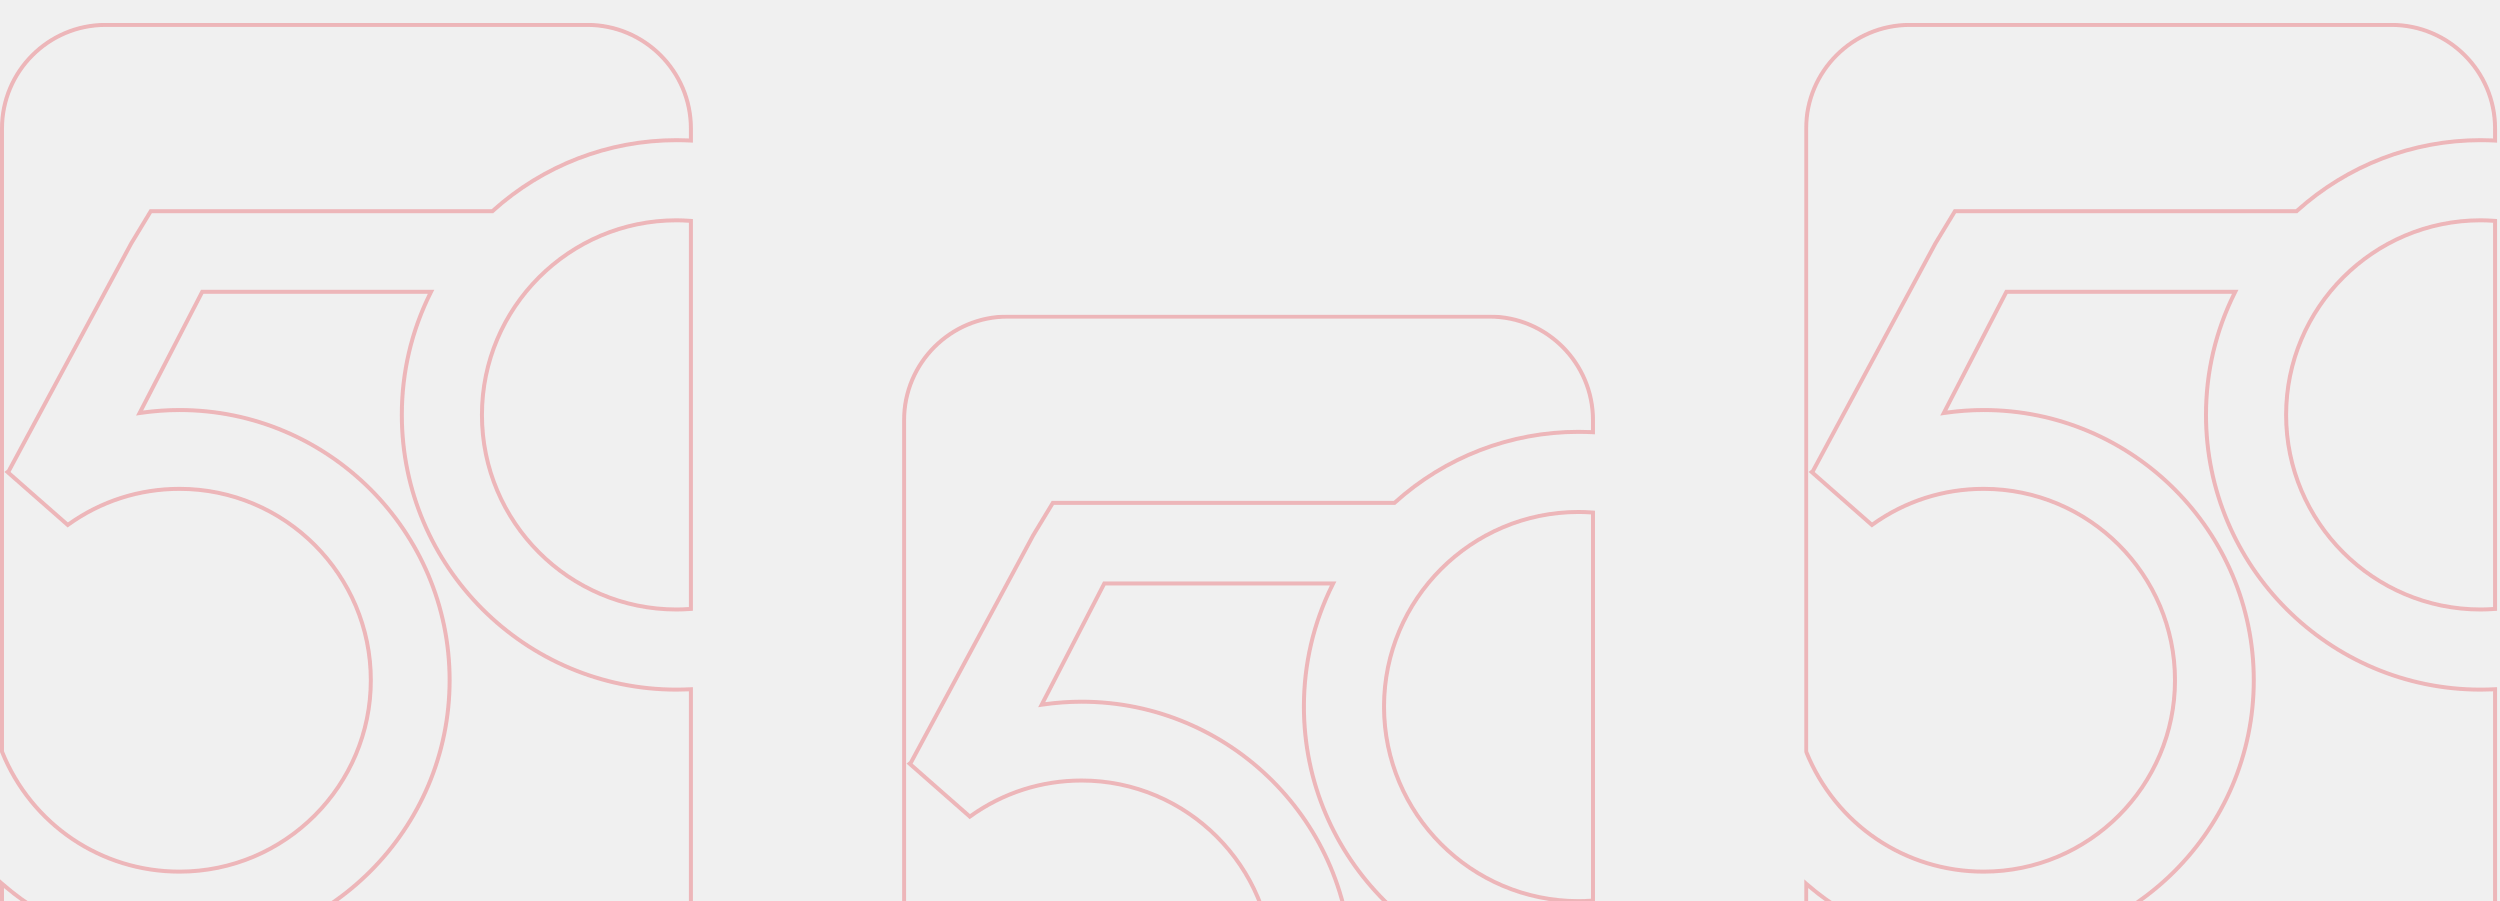
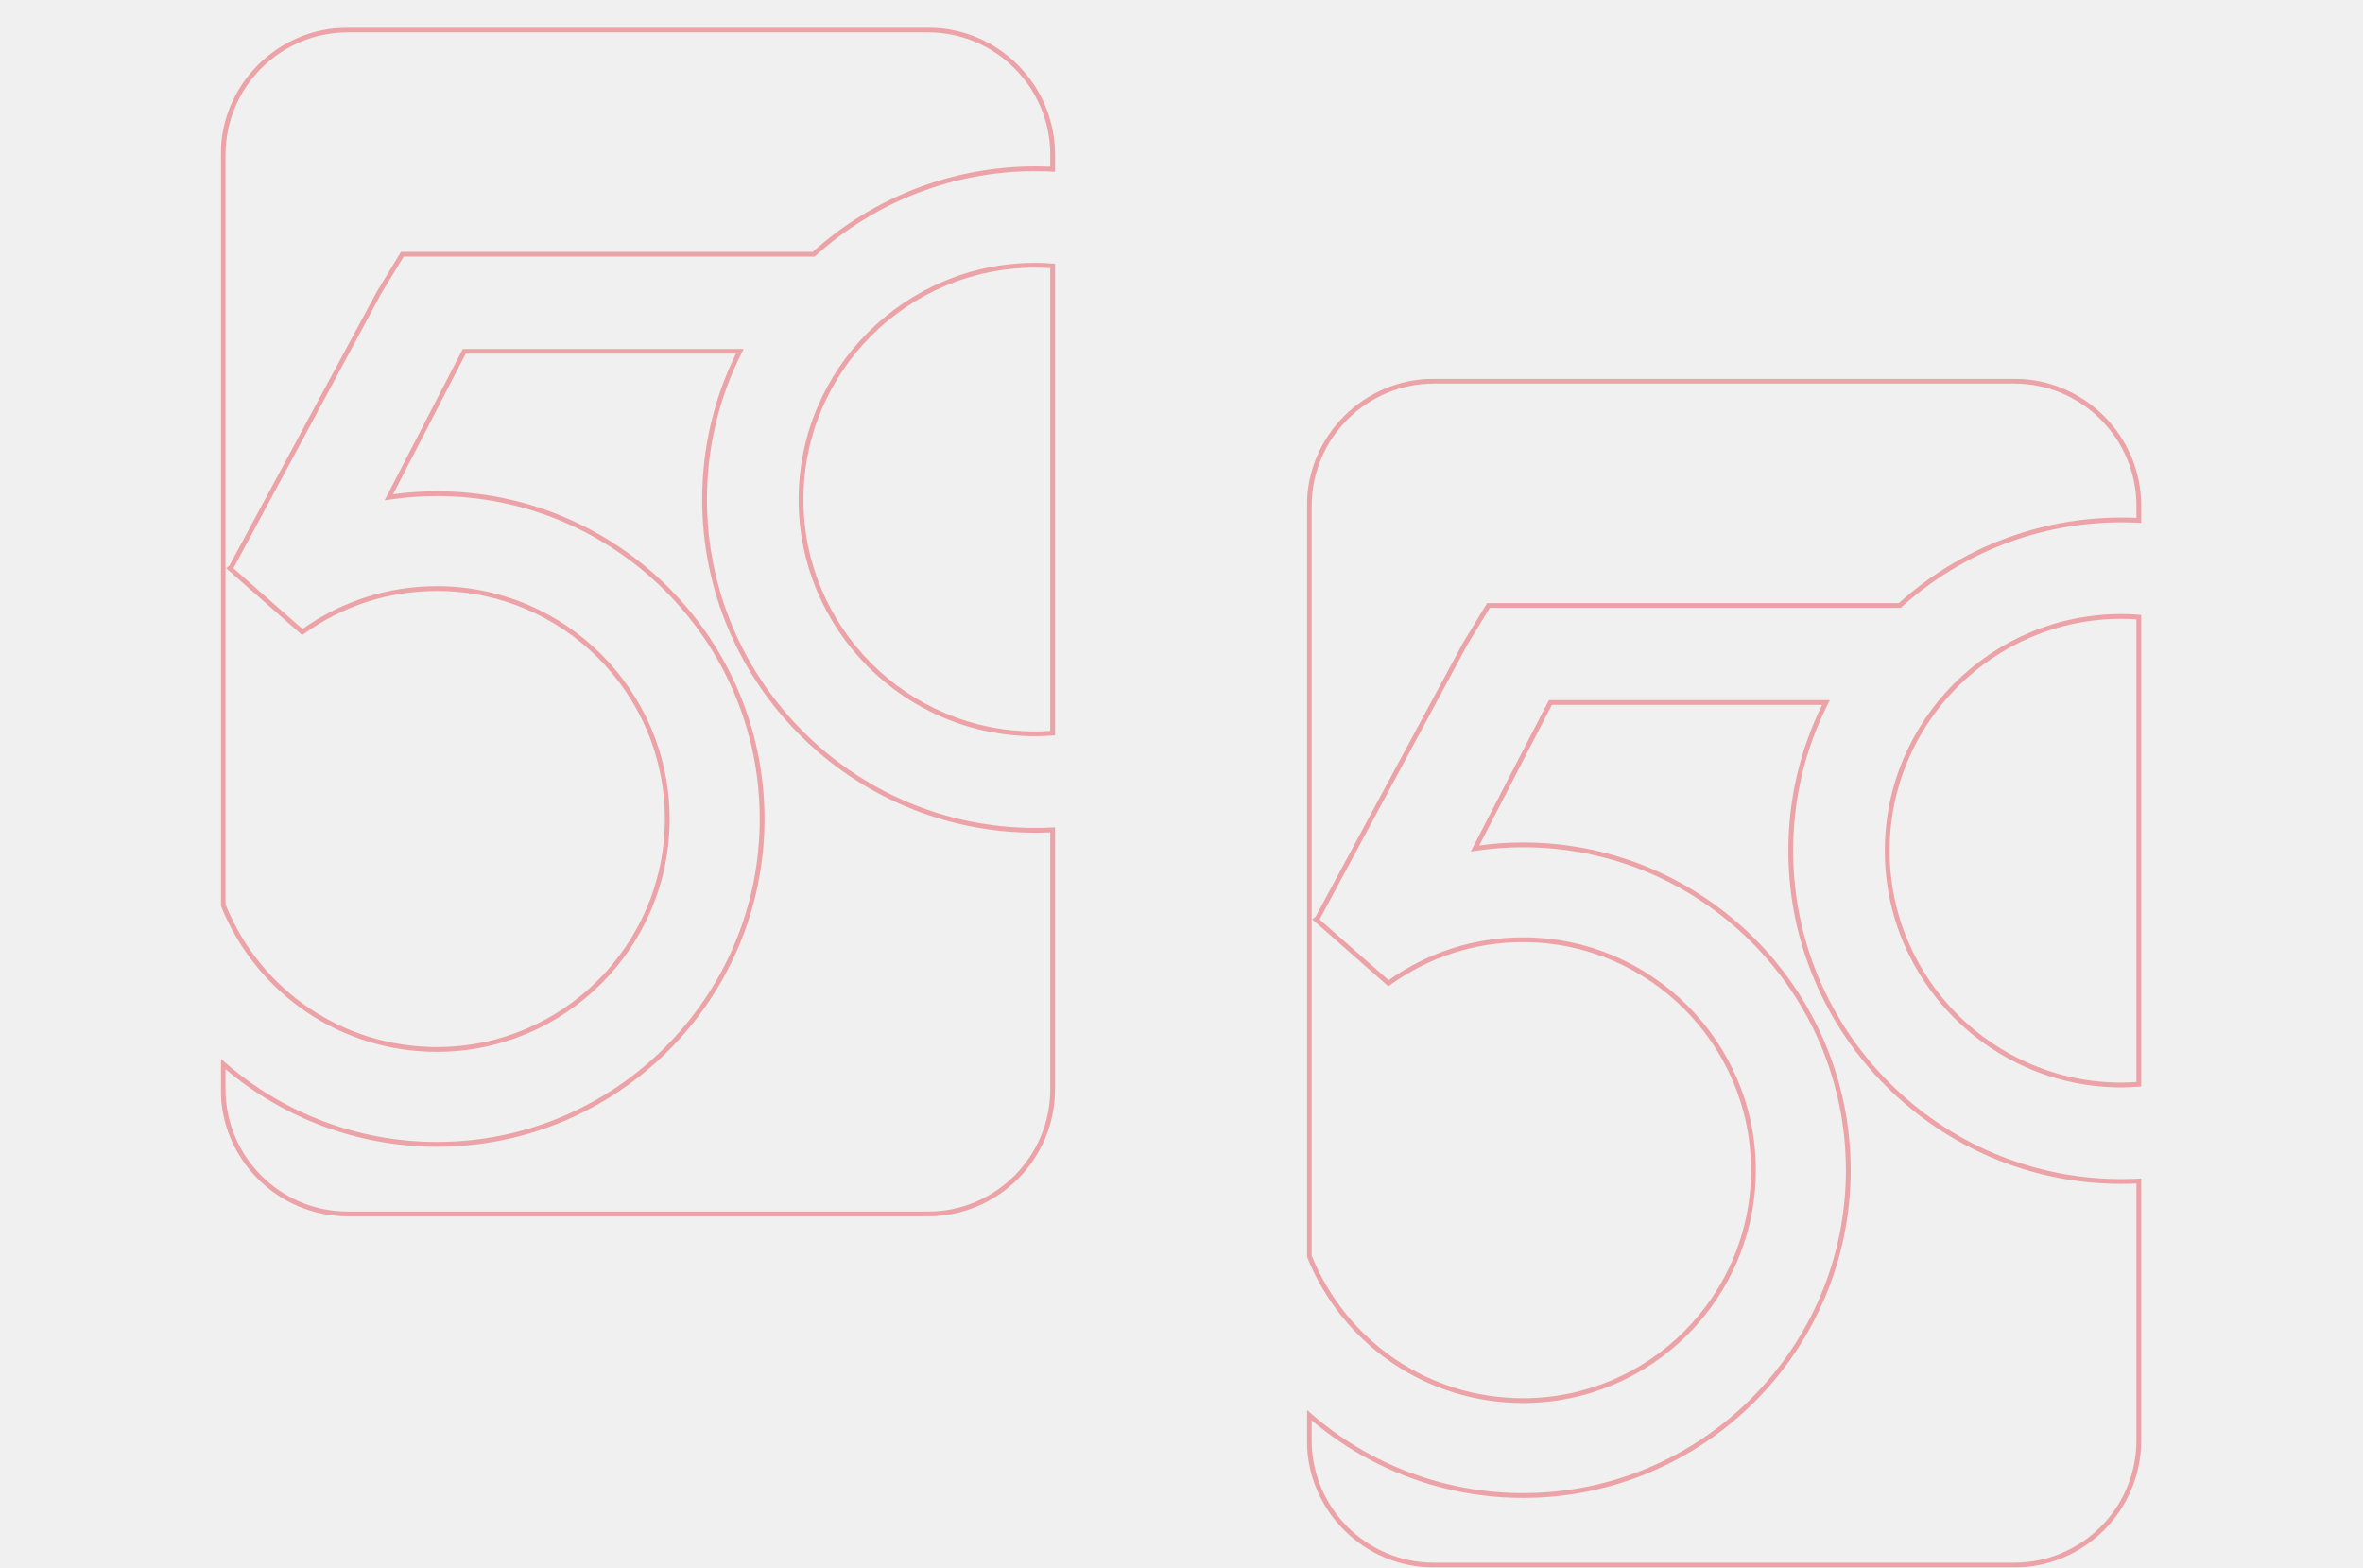
- <svg xmlns="http://www.w3.org/2000/svg" width="1200" height="432" viewBox="0 0 1200 432" fill="none">
-   <g opacity="0.25" clip-path="url(#clip0_2505_1401)">
-     <path d="M1.913 360.611C15.932 395.132 48.974 417.426 86.146 417.426C136.263 417.426 177.037 376.643 177.037 326.515C177.037 276.387 136.263 235.606 86.146 235.606C66.967 235.606 48.617 241.534 33.078 252.751L32.458 253.195L2.125 226.535L3.472 225.44L62.12 116.438L71.832 100.413H235.991C260.423 78.428 291.917 66.325 324.714 66.325C326.668 66.325 328.668 66.371 330.675 66.461V61.658C330.675 34.781 308.815 12.913 281.941 12.913H50.649C23.773 12.913 1.913 34.781 1.913 61.658L1.913 360.611ZM86.146 419.34C48.127 419.34 14.342 396.5 0.069 361.157L-0 360.797V61.658C-0 33.725 22.72 10.999 50.649 10.999H281.941C309.869 10.999 332.589 33.725 332.589 61.658V68.474L331.583 68.42C329.269 68.3 326.958 68.239 324.713 68.239C292.268 68.239 261.116 80.257 237.001 102.079L236.728 102.327H72.908L63.778 117.387L5.048 226.555L32.577 250.753C48.31 239.589 66.816 233.693 86.145 233.693C137.316 233.693 178.95 275.334 178.95 326.515C178.95 377.699 137.316 419.34 86.146 419.34Z" fill="#E30613" />
-     <path d="M324.714 106.705C273.75 106.705 232.29 148.178 232.29 199.152C232.29 250.127 273.751 291.599 324.714 291.599C326.538 291.599 328.451 291.53 330.676 291.38V106.922C328.461 106.774 326.548 106.705 324.714 106.705ZM324.714 293.514C272.694 293.514 230.376 251.184 230.376 199.153C230.376 147.121 272.695 104.792 324.714 104.792C326.834 104.792 329.053 104.884 331.702 105.078L332.59 105.142V293.162L331.702 293.228C329.043 293.423 326.821 293.514 324.714 293.514Z" fill="#E30613" />
-     <path d="M1.913 426.259V434.253C1.913 461.133 23.774 482.998 50.65 482.998H281.942C308.815 482.998 330.676 461.133 330.676 434.253V331.844C328.66 331.933 326.66 331.977 324.714 331.977C251.492 331.977 191.918 272.393 191.918 199.152C191.918 178.802 196.441 159.251 205.365 141.019H97.649L68.712 197.044C74.564 196.258 80.419 195.86 86.146 195.86C158.174 195.86 216.773 254.472 216.773 326.516C216.773 398.56 158.174 457.17 86.146 457.17C55.321 457.17 25.493 446.208 1.913 426.259ZM281.942 484.912H50.65C22.72 484.912 0 462.187 0 434.253V422.066L1.587 423.455C25.057 443.963 55.089 455.256 86.146 455.256C157.118 455.256 214.86 397.504 214.86 326.516C214.86 255.526 157.118 197.774 86.146 197.774C79.911 197.774 73.52 198.253 67.15 199.2L65.306 199.473L96.484 139.105H208.46L207.761 140.491C198.518 158.85 193.832 178.587 193.832 199.152C193.832 271.336 252.546 330.063 324.714 330.063C326.951 330.063 329.263 330.002 331.584 329.882L332.59 329.831V434.253C332.59 462.187 309.87 484.912 281.942 484.912" fill="#E30613" />
+ <svg xmlns="http://www.w3.org/2000/svg" width="942" height="625" viewBox="0 0 942 625" fill="none">
+   <g opacity="0.33" clip-path="url(#clip0_2511_1054)">
+     <path d="M89.913 360.61C103.932 395.132 136.974 417.426 174.146 417.426C224.263 417.426 265.037 376.642 265.037 326.515C265.037 276.387 224.263 235.606 174.146 235.606C154.967 235.606 136.617 241.533 121.078 252.751L120.458 253.195L90.125 226.535L91.472 225.44L150.12 116.437L159.832 100.412H323.991C348.423 78.427 379.917 66.325 412.714 66.325C414.668 66.325 416.668 66.371 418.675 66.46V61.658C418.675 34.781 396.815 12.913 369.941 12.913H138.649C111.773 12.913 89.913 34.781 89.913 61.658L89.913 360.61ZM174.146 419.34C136.127 419.34 102.342 396.499 88.069 361.156L87.999 360.796V61.658C87.999 33.725 110.72 10.999 138.649 10.999H369.941C397.869 10.999 420.589 33.724 420.589 61.658V68.473L419.583 68.42C417.269 68.3 414.958 68.239 412.713 68.239C380.268 68.239 349.116 80.257 325.001 102.079L324.728 102.326H160.908L151.778 117.386L93.048 226.555L120.577 250.752C136.31 239.589 154.816 233.692 174.146 233.692C225.316 233.692 266.95 275.333 266.95 326.515C266.95 377.699 225.316 419.34 174.146 419.34Z" fill="#E30613" />
+     <path d="M412.714 106.705C361.75 106.705 320.29 148.178 320.29 199.152C320.29 250.127 361.751 291.599 412.714 291.599C414.538 291.599 416.451 291.53 418.676 291.38V106.922C416.461 106.774 414.548 106.705 412.714 106.705ZM412.714 293.514C360.694 293.514 318.376 251.184 318.376 199.153C318.376 147.121 360.695 104.792 412.714 104.792C414.834 104.792 417.053 104.884 419.702 105.078L420.59 105.142V293.162L419.702 293.228C417.043 293.423 414.821 293.514 412.714 293.514Z" fill="#E30613" />
+     <path d="M89.913 426.259V434.253C89.913 461.133 111.774 482.998 138.65 482.998H369.942C396.815 482.998 418.676 461.133 418.676 434.253V331.844C416.66 331.933 414.66 331.977 412.714 331.977C339.492 331.977 279.918 272.393 279.918 199.152C279.918 178.802 284.441 159.251 293.365 141.019H185.649L156.712 197.044C162.564 196.258 168.419 195.86 174.146 195.86C246.174 195.86 304.773 254.472 304.773 326.516C304.773 398.56 246.174 457.17 174.146 457.17C143.321 457.17 113.493 446.208 89.913 426.259ZM369.942 484.912H138.65C110.72 484.912 88 462.187 88 434.253V422.066L89.587 423.455C113.057 443.963 143.089 455.256 174.146 455.256C245.118 455.256 302.86 397.504 302.86 326.516C302.86 255.526 245.118 197.774 174.146 197.774C167.911 197.774 161.52 198.253 155.15 199.2L153.306 199.473L184.484 139.105H296.46L295.761 140.491C286.518 158.85 281.832 178.587 281.832 199.152C281.832 271.336 340.546 330.063 412.714 330.063C414.951 330.063 417.263 330.002 419.584 329.882L420.59 329.831V434.253C420.59 462.187 397.87 484.912 369.942 484.912" fill="#E30613" />
  </g>
-   <g opacity="0.25" clip-path="url(#clip1_2505_1401)">
-     <path d="M434.913 500.611C448.932 535.132 481.974 557.426 519.146 557.426C569.263 557.426 610.037 516.643 610.037 466.515C610.037 416.387 569.263 375.606 519.146 375.606C499.967 375.606 481.617 381.534 466.078 392.751L465.458 393.195L435.125 366.535L436.472 365.44L495.12 256.438L504.832 240.413H668.991C693.423 218.428 724.917 206.325 757.714 206.325C759.668 206.325 761.668 206.371 763.675 206.461V201.658C763.675 174.781 741.815 152.913 714.941 152.913H483.649C456.773 152.913 434.913 174.781 434.913 201.658L434.913 500.611ZM519.146 559.34C481.127 559.34 447.342 536.5 433.069 501.157L433 500.797V201.658C433 173.725 455.72 151 483.649 151H714.941C742.869 151 765.589 173.725 765.589 201.658V208.474L764.583 208.42C762.269 208.3 759.958 208.239 757.713 208.239C725.268 208.239 694.116 220.257 670.001 242.079L669.728 242.327H505.908L496.778 257.387L438.048 366.555L465.577 390.753C481.31 379.589 499.816 373.693 519.146 373.693C570.316 373.693 611.95 415.334 611.95 466.515C611.95 517.699 570.316 559.34 519.146 559.34Z" fill="#E30613" />
-     <path d="M757.714 246.705C706.75 246.705 665.29 288.178 665.29 339.152C665.29 390.127 706.751 431.599 757.714 431.599C759.538 431.599 761.451 431.53 763.676 431.38V246.922C761.461 246.774 759.548 246.705 757.714 246.705ZM757.714 433.514C705.694 433.514 663.376 391.184 663.376 339.153C663.376 287.121 705.695 244.792 757.714 244.792C759.834 244.792 762.053 244.884 764.702 245.078L765.59 245.142V433.162L764.702 433.228C762.043 433.423 759.821 433.514 757.714 433.514Z" fill="#E30613" />
-     <path d="M434.913 566.259V574.253C434.913 601.133 456.774 622.998 483.65 622.998H714.942C741.815 622.998 763.676 601.133 763.676 574.253V471.844C761.66 471.933 759.66 471.977 757.714 471.977C684.492 471.977 624.918 412.393 624.918 339.152C624.918 318.802 629.441 299.251 638.365 281.019H530.649L501.712 337.044C507.564 336.258 513.419 335.86 519.146 335.86C591.174 335.86 649.773 394.472 649.773 466.516C649.773 538.56 591.174 597.17 519.146 597.17C488.321 597.17 458.493 586.208 434.913 566.259ZM714.942 624.912H483.65C455.72 624.912 433 602.187 433 574.253V562.066L434.587 563.455C458.057 583.963 488.089 595.256 519.146 595.256C590.118 595.256 647.86 537.504 647.86 466.516C647.86 395.526 590.118 337.774 519.146 337.774C512.911 337.774 506.52 338.253 500.15 339.2L498.306 339.473L529.484 279.105H641.46L640.761 280.491C631.518 298.85 626.832 318.587 626.832 339.152C626.832 411.336 685.546 470.063 757.714 470.063C759.951 470.063 762.263 470.002 764.584 469.882L765.59 469.831V574.253C765.59 602.187 742.87 624.912 714.942 624.912" fill="#E30613" />
-   </g>
-   <g opacity="0.25" clip-path="url(#clip2_2505_1401)">
-     <path d="M867.913 360.611C881.932 395.132 914.974 417.426 952.146 417.426C1002.26 417.426 1043.04 376.643 1043.04 326.515C1043.04 276.387 1002.26 235.606 952.146 235.606C932.967 235.606 914.617 241.534 899.078 252.751L898.458 253.195L868.125 226.535L869.472 225.44L928.12 116.438L937.832 100.413H1101.99C1126.42 78.428 1157.92 66.325 1190.71 66.325C1192.67 66.325 1194.67 66.371 1196.68 66.461V61.658C1196.68 34.781 1174.81 12.913 1147.94 12.913H916.649C889.773 12.913 867.913 34.781 867.913 61.658L867.913 360.611ZM952.146 419.34C914.127 419.34 880.342 396.5 866.069 361.157L866 360.797V61.658C866 33.725 888.72 10.999 916.649 10.999H1147.94C1175.87 10.999 1198.59 33.725 1198.59 61.658V68.474L1197.58 68.42C1195.27 68.3 1192.96 68.239 1190.71 68.239C1158.27 68.239 1127.12 80.257 1103 102.079L1102.73 102.327H938.908L929.778 117.387L871.048 226.555L898.577 250.753C914.31 239.589 932.816 233.693 952.146 233.693C1003.32 233.693 1044.95 275.334 1044.95 326.515C1044.95 377.699 1003.32 419.34 952.146 419.34Z" fill="#E30613" />
-     <path d="M1190.71 106.705C1139.75 106.705 1098.29 148.178 1098.29 199.152C1098.29 250.127 1139.75 291.599 1190.71 291.599C1192.54 291.599 1194.45 291.53 1196.68 291.38V106.922C1194.46 106.774 1192.55 106.705 1190.71 106.705ZM1190.71 293.514C1138.69 293.514 1096.38 251.184 1096.38 199.153C1096.38 147.121 1138.69 104.792 1190.71 104.792C1192.83 104.792 1195.05 104.884 1197.7 105.078L1198.59 105.142V293.162L1197.7 293.228C1195.04 293.423 1192.82 293.514 1190.71 293.514Z" fill="#E30613" />
-     <path d="M867.913 426.259V434.253C867.913 461.133 889.774 482.998 916.65 482.998H1147.94C1174.82 482.998 1196.68 461.133 1196.68 434.253V331.844C1194.66 331.933 1192.66 331.977 1190.71 331.977C1117.49 331.977 1057.92 272.393 1057.92 199.152C1057.92 178.802 1062.44 159.251 1071.36 141.019H963.649L934.712 197.044C940.564 196.258 946.419 195.86 952.146 195.86C1024.17 195.86 1082.77 254.472 1082.77 326.516C1082.77 398.56 1024.17 457.17 952.146 457.17C921.321 457.17 891.493 446.208 867.913 426.259ZM1147.94 484.912H916.65C888.72 484.912 866 462.187 866 434.253V422.066L867.587 423.455C891.057 443.963 921.089 455.256 952.146 455.256C1023.12 455.256 1080.86 397.504 1080.86 326.516C1080.86 255.526 1023.12 197.774 952.146 197.774C945.911 197.774 939.52 198.253 933.15 199.2L931.306 199.473L962.484 139.105H1074.46L1073.76 140.491C1064.52 158.85 1059.83 178.587 1059.83 199.152C1059.83 271.336 1118.55 330.063 1190.71 330.063C1192.95 330.063 1195.26 330.002 1197.58 329.882L1198.59 329.831V434.253C1198.59 462.187 1175.87 484.912 1147.94 484.912" fill="#E30613" />
+   <g opacity="0.33" clip-path="url(#clip1_2511_1054)">
+     <path d="M522.913 500.61C536.932 535.132 569.974 557.426 607.146 557.426C657.263 557.426 698.037 516.642 698.037 466.515C698.037 416.387 657.263 375.606 607.146 375.606C587.967 375.606 569.617 381.533 554.078 392.751L553.458 393.195L523.125 366.535L524.472 365.44L583.12 256.437L592.832 240.412H756.991C781.423 218.427 812.917 206.325 845.714 206.325C847.668 206.325 849.668 206.371 851.675 206.46V201.658C851.675 174.78 829.815 152.913 802.941 152.913H571.649C544.773 152.913 522.913 174.78 522.913 201.658L522.913 500.61ZM607.146 559.34C569.127 559.34 535.342 536.499 521.069 501.156L521 500.796V201.658C521 173.725 543.72 150.999 571.649 150.999H802.941C830.869 150.999 853.589 173.724 853.589 201.658V208.473L852.583 208.42C850.269 208.3 847.958 208.239 845.713 208.239C813.268 208.239 782.116 220.257 758.001 242.079L757.728 242.326H593.908L584.778 257.386L526.048 366.555L553.577 390.752C569.31 379.589 587.816 373.692 607.146 373.692C658.316 373.692 699.95 415.333 699.95 466.515C699.95 517.699 658.316 559.34 607.146 559.34Z" fill="#E30613" />
+     <path d="M845.714 246.705C794.75 246.705 753.29 288.178 753.29 339.152C753.29 390.127 794.751 431.599 845.714 431.599C847.538 431.599 849.451 431.53 851.676 431.38V246.922C849.461 246.774 847.548 246.705 845.714 246.705ZM845.714 433.514C793.694 433.514 751.376 391.184 751.376 339.153C751.376 287.121 793.695 244.792 845.714 244.792C847.834 244.792 850.053 244.884 852.702 245.078L853.59 245.142V433.162L852.702 433.228C850.043 433.423 847.821 433.514 845.714 433.514Z" fill="#E30613" />
+     <path d="M522.913 566.259V574.253C522.913 601.133 544.774 622.998 571.65 622.998H802.942C829.815 622.998 851.676 601.133 851.676 574.253V471.844C849.66 471.933 847.66 471.977 845.714 471.977C772.492 471.977 712.918 412.393 712.918 339.152C712.918 318.802 717.441 299.251 726.365 281.019H618.649L589.712 337.044C595.564 336.258 601.419 335.86 607.146 335.86C679.174 335.86 737.773 394.472 737.773 466.516C737.773 538.56 679.174 597.17 607.146 597.17C576.321 597.17 546.493 586.208 522.913 566.259ZM802.942 624.912H571.65C543.72 624.912 521 602.187 521 574.253V562.066L522.587 563.455C546.057 583.963 576.089 595.256 607.146 595.256C678.118 595.256 735.86 537.504 735.86 466.516C735.86 395.526 678.118 337.774 607.146 337.774C600.911 337.774 594.52 338.253 588.15 339.2L586.306 339.473L617.484 279.105H729.46L728.761 280.491C719.518 298.85 714.832 318.587 714.832 339.152C714.832 411.336 773.546 470.063 845.714 470.063C847.951 470.063 850.263 470.002 852.584 469.882L853.59 469.831V574.253C853.59 602.187 830.87 624.912 802.942 624.912" fill="#E30613" />
  </g>
  <defs>
-     <clipPath id="clip0_2505_1401">
-       <rect width="333" height="474" fill="white" transform="translate(0 11)" />
+     <clipPath id="clip0_2511_1054">
+       <rect width="333" height="474" fill="white" transform="translate(88 11)" />
    </clipPath>
-     <clipPath id="clip1_2505_1401">
-       <rect width="333" height="474" fill="white" transform="translate(433 151)" />
-     </clipPath>
-     <clipPath id="clip2_2505_1401">
-       <rect width="333" height="474" fill="white" transform="translate(866 11)" />
+     <clipPath id="clip1_2511_1054">
+       <rect width="333" height="474" fill="white" transform="translate(521 151)" />
    </clipPath>
  </defs>
</svg>
